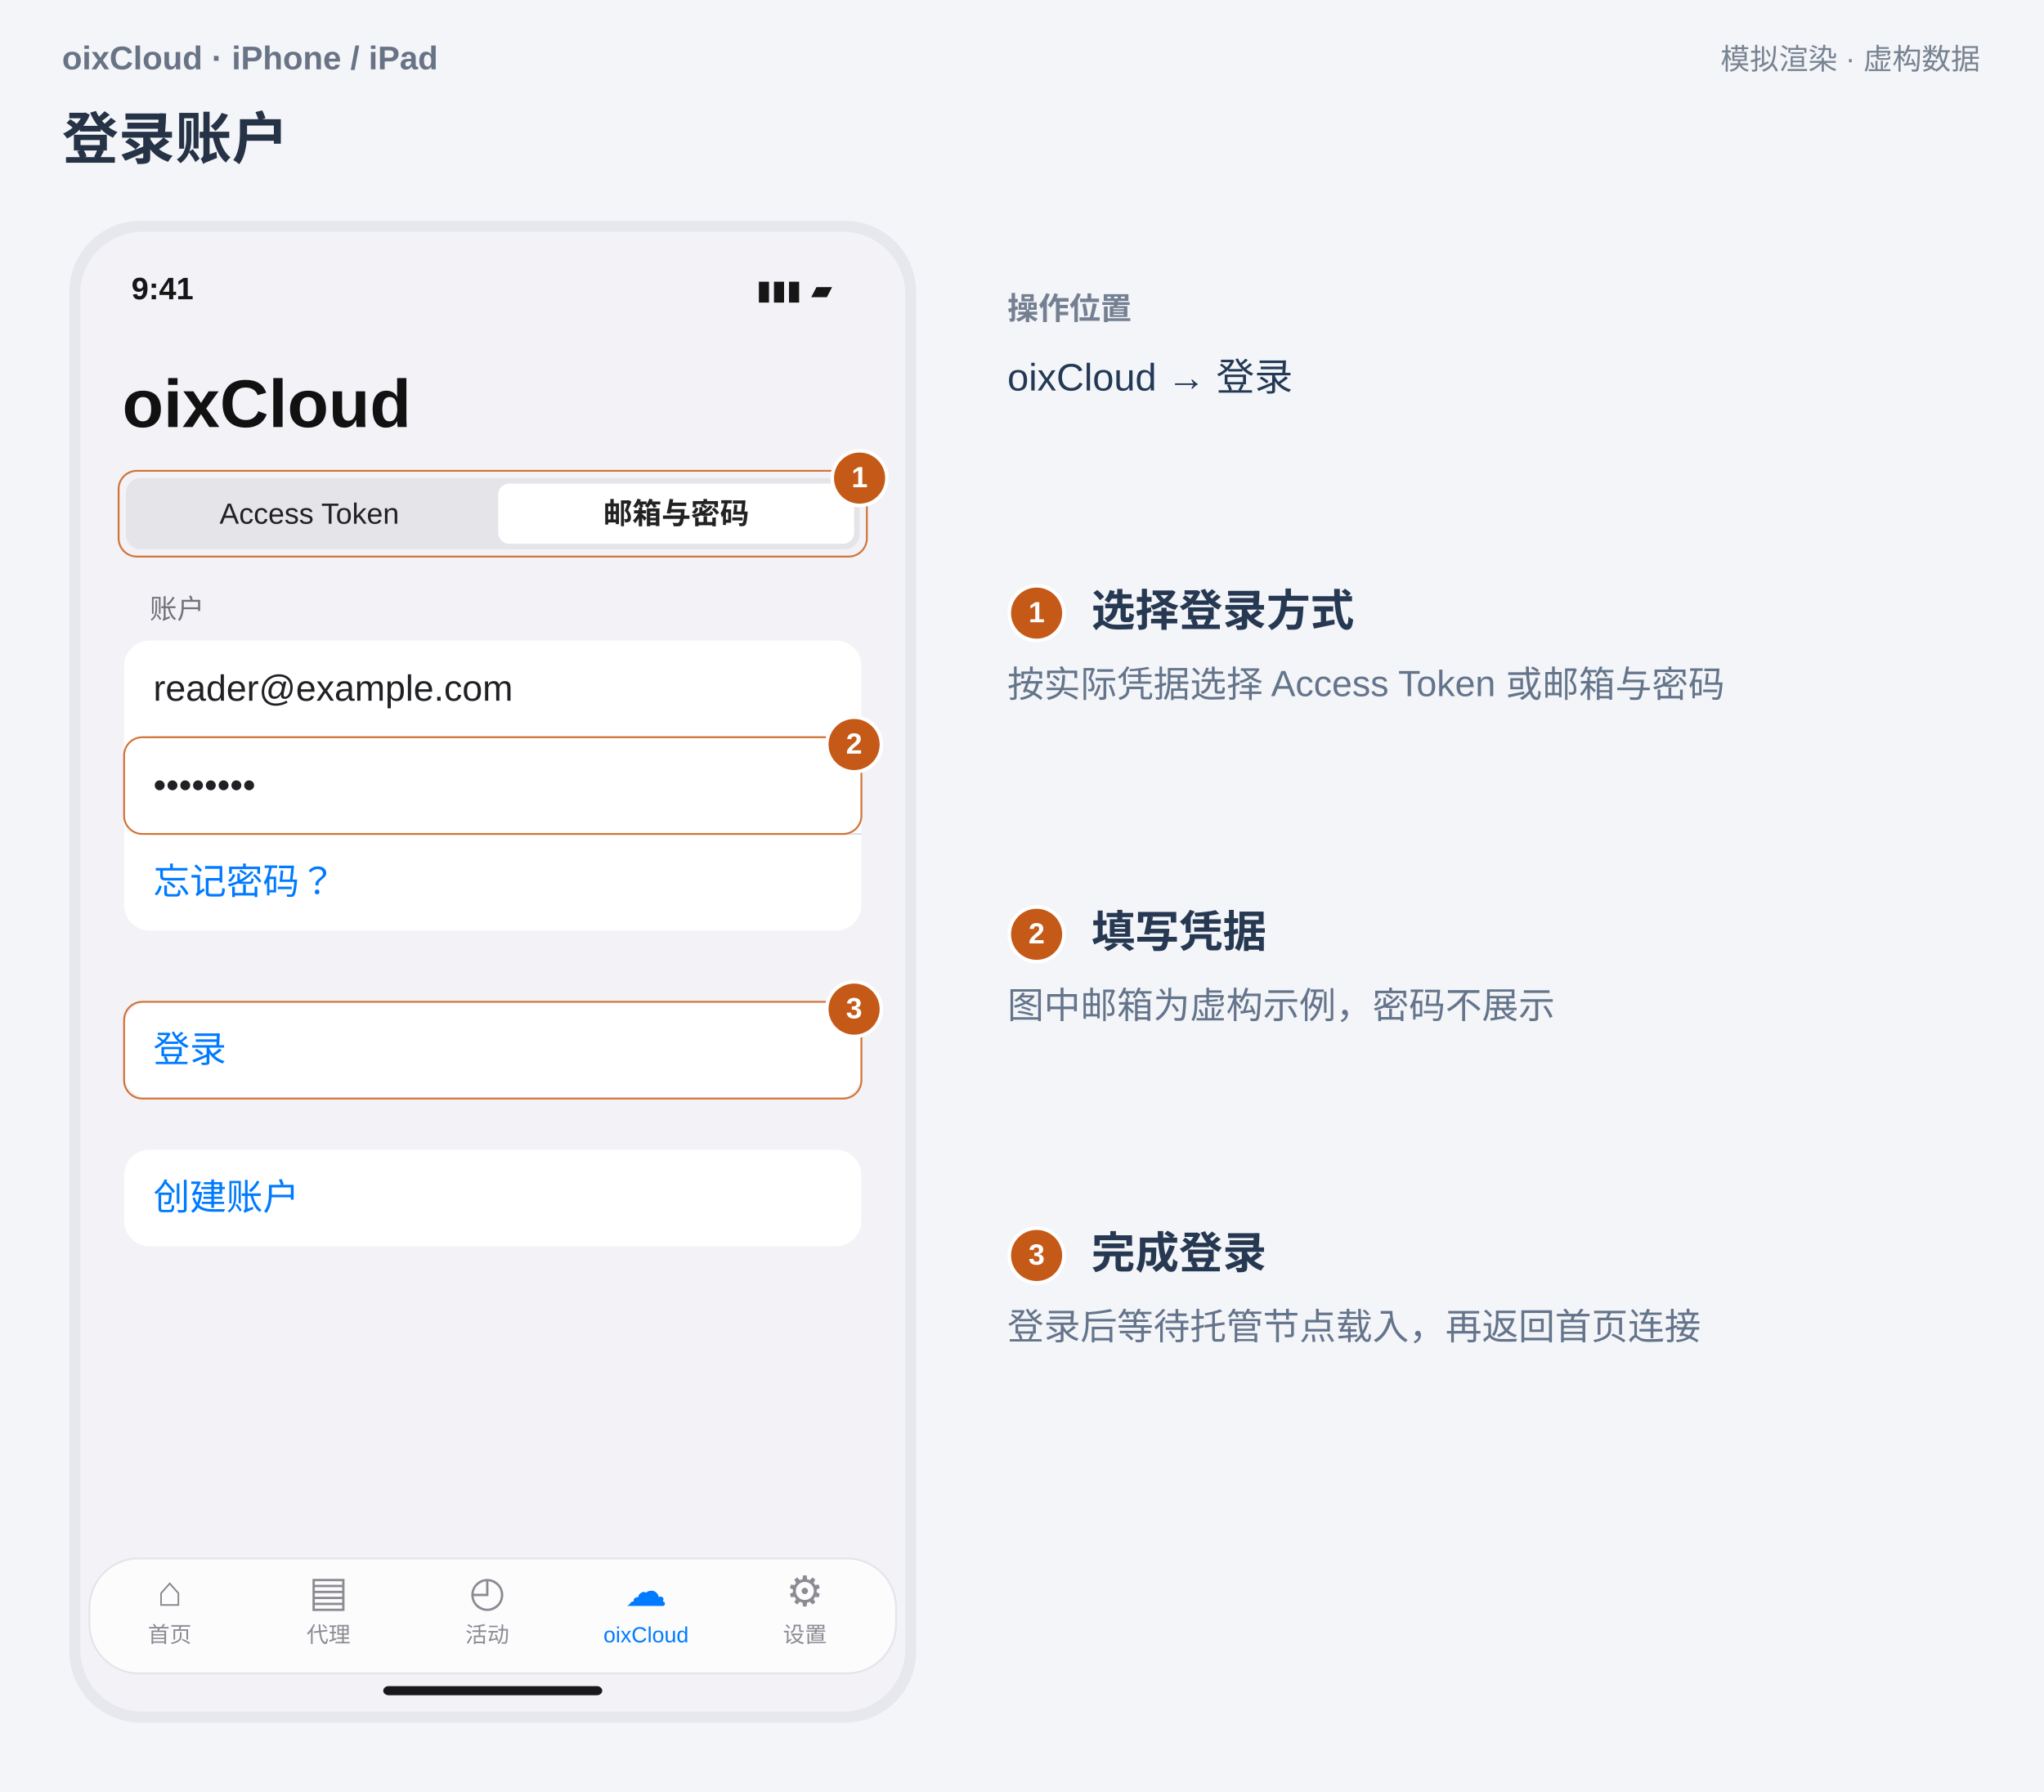
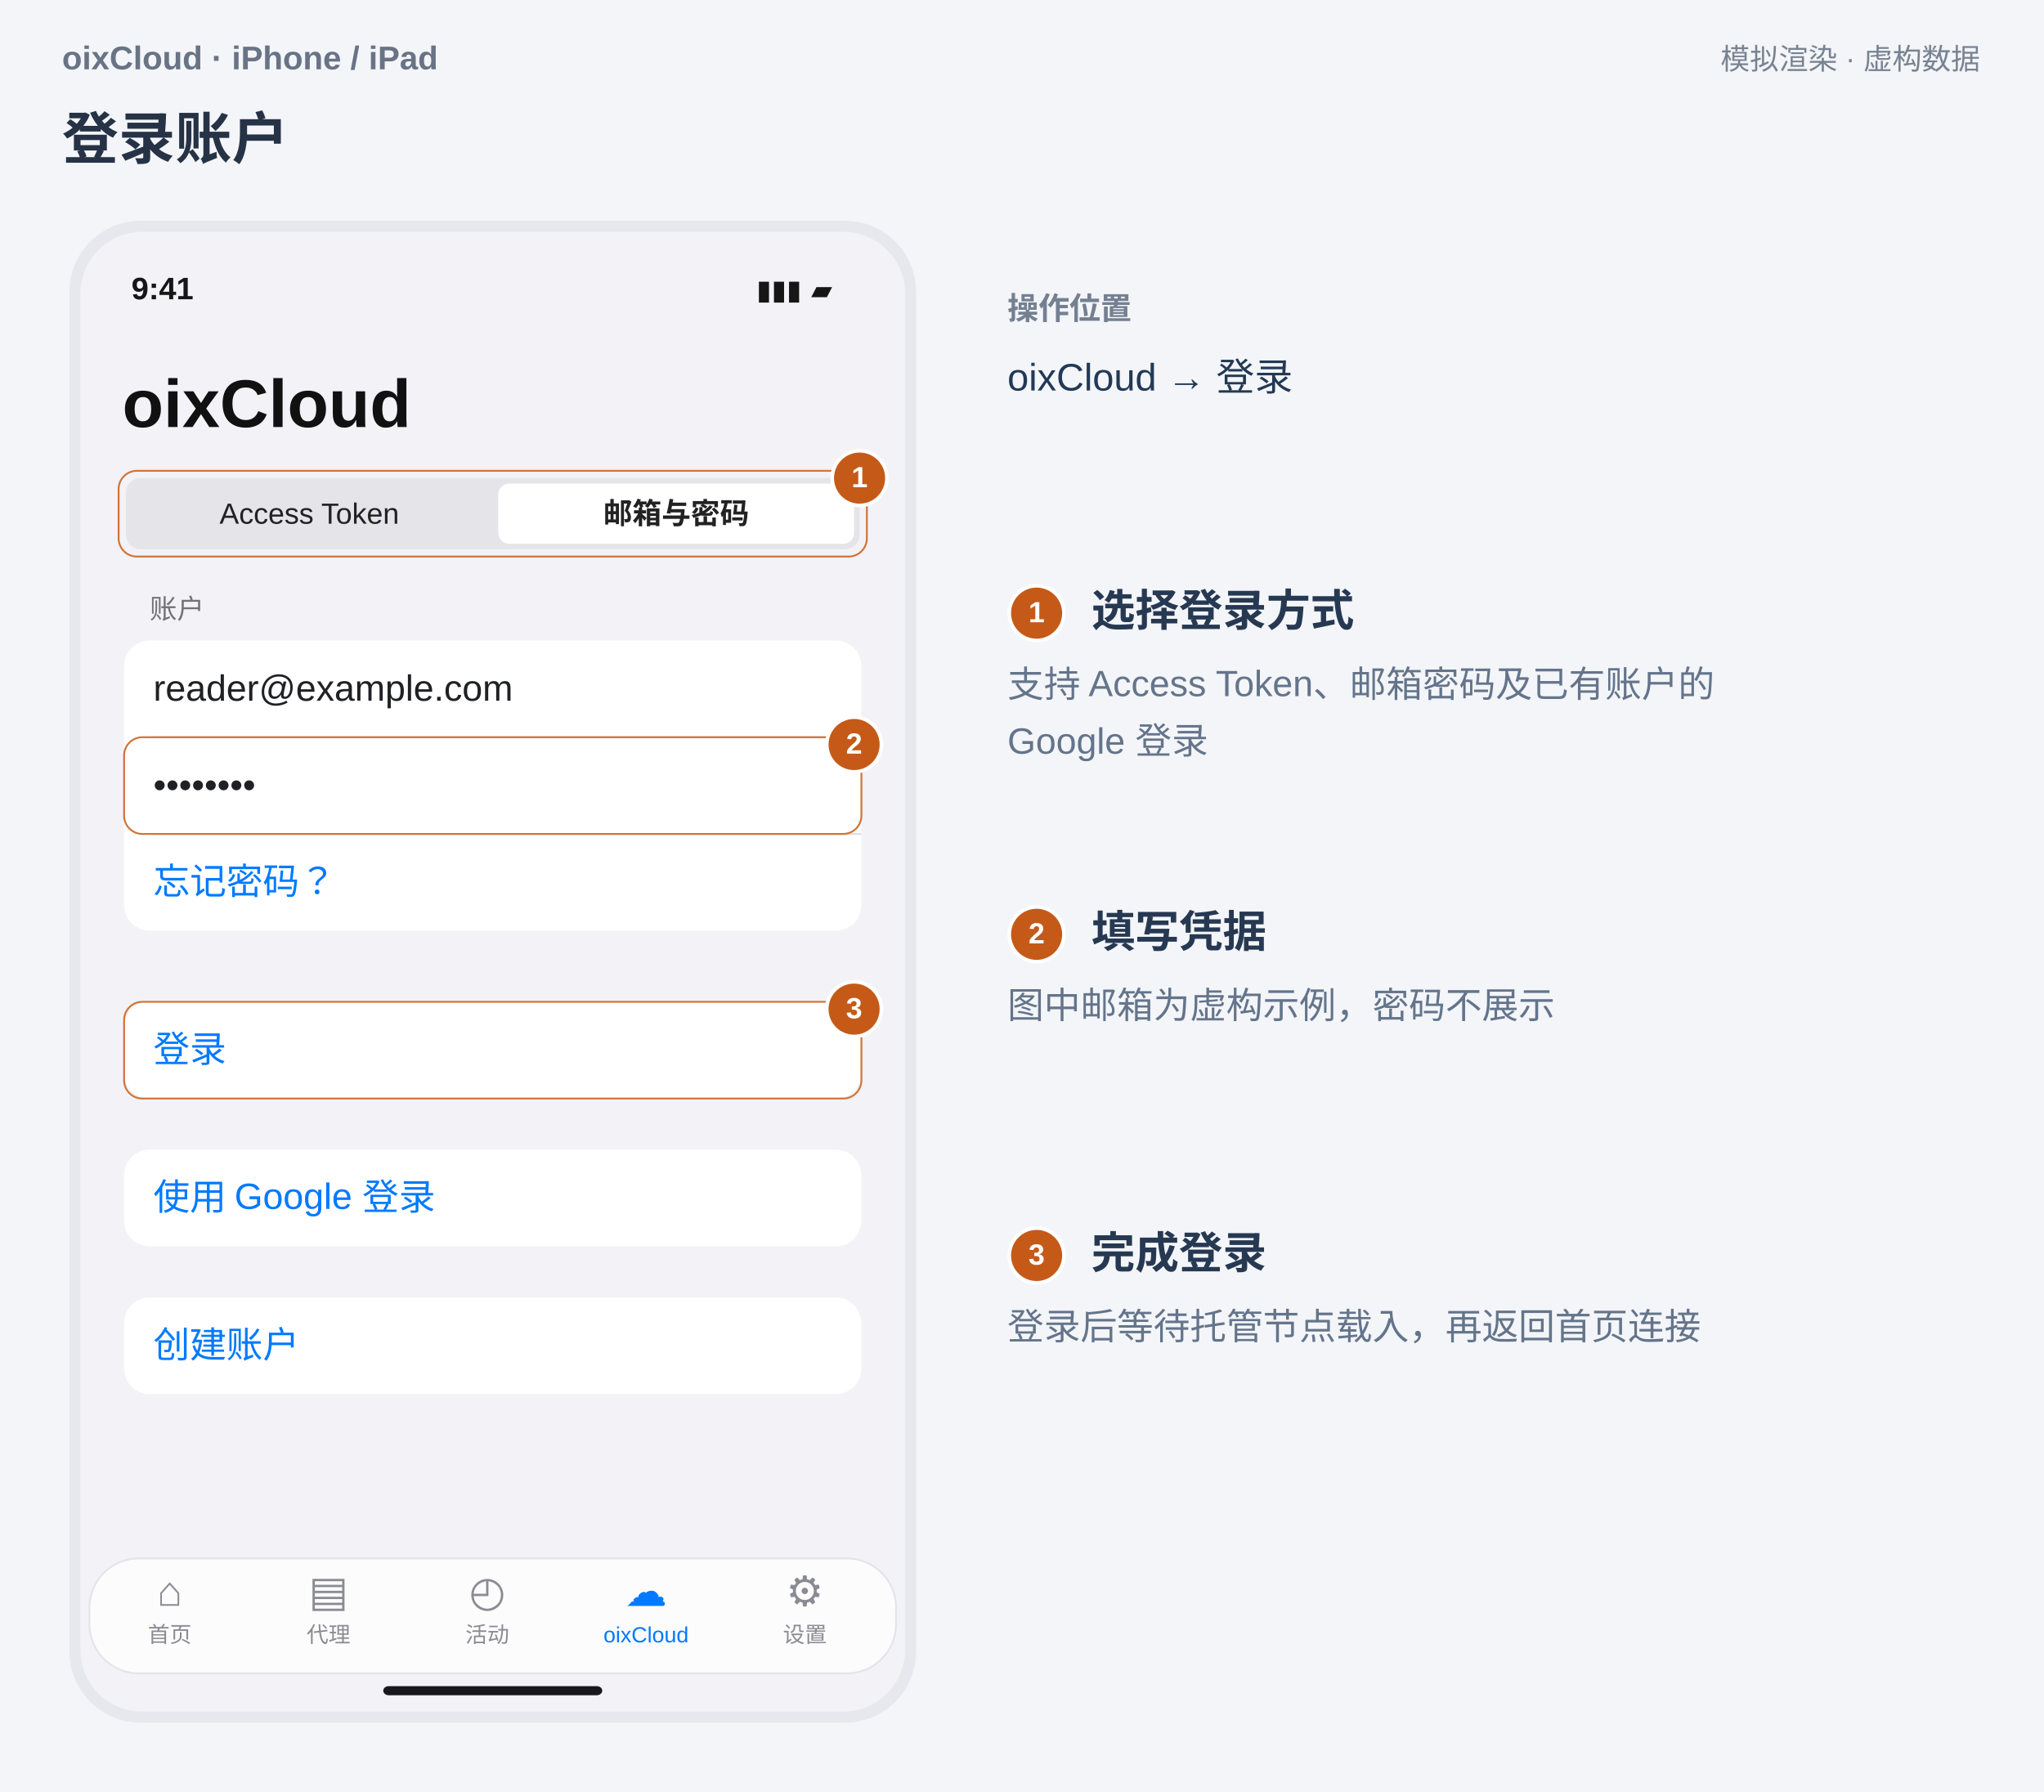
<svg xmlns="http://www.w3.org/2000/svg" width="1120" height="982" viewBox="0 0 1120 982" role="img" aria-labelledby="title desc">
  <g font-family="-apple-system,BlinkMacSystemFont,'PingFang SC','Segoe UI',Arial,sans-serif">
    <rect x="0" y="0" width="1120" height="982" rx="0" fill="#f3f5f8" stroke="none" />
    <text x="34" y="38" font-size="18" fill="#697386" font-weight="600" text-anchor="start">oixCloud · iPhone / iPad</text>
    <text x="1085" y="38" font-size="16" fill="#788392" font-weight="500" text-anchor="end">模拟渲染 · 虚构数据</text>
    <text x="34" y="87" font-size="31" fill="#263245" font-weight="700" text-anchor="start">登录账户</text>
    <rect x="38" y="121" width="464" height="823" rx="39" fill="#e6e8ed" stroke="none" />
    <rect x="44" y="127" width="452" height="811" rx="34" fill="#f2f2f7" stroke="none" />
    <text x="72" y="164" font-size="17" fill="#161617" font-weight="650" text-anchor="start">9:41</text>
    <text x="456" y="164" font-size="15" fill="#161617" font-weight="600" text-anchor="end">▮▮▮  ▰</text>
    <text x="67" y="234" font-size="37" fill="#111" font-weight="700" text-anchor="start">oixCloud</text>
    <rect x="49" y="854" width="442" height="63" rx="27" fill="#fcfcfd" stroke="#e4e4e9" />
    <text x="93" y="880" font-size="23" fill="#8b8b93" font-weight="500" text-anchor="middle">⌂</text>
    <text x="93" y="900" font-size="12" fill="#8b8b93" font-weight="500" text-anchor="middle">首页</text>
    <text x="180" y="880" font-size="23" fill="#8b8b93" font-weight="500" text-anchor="middle">▤</text>
    <text x="180" y="900" font-size="12" fill="#8b8b93" font-weight="500" text-anchor="middle">代理</text>
    <text x="267" y="880" font-size="23" fill="#8b8b93" font-weight="500" text-anchor="middle">◴</text>
    <text x="267" y="900" font-size="12" fill="#8b8b93" font-weight="500" text-anchor="middle">活动</text>
    <text x="354" y="880" font-size="23" fill="#007aff" font-weight="500" text-anchor="middle">☁</text>
    <text x="354" y="900" font-size="12" fill="#007aff" font-weight="500" text-anchor="middle">oixCloud</text>
    <text x="441" y="880" font-size="23" fill="#8b8b93" font-weight="500" text-anchor="middle">⚙</text>
    <text x="441" y="900" font-size="12" fill="#8b8b93" font-weight="500" text-anchor="middle">设置</text>
    <rect x="210" y="924" width="120" height="5" rx="3" fill="#19191b" stroke="none" />
    <rect x="69" y="262" width="402" height="39" rx="8" fill="#e4e4e9" stroke="none" />
    <text x="169.5" y="287" font-size="16" fill="#222" font-weight="400" text-anchor="middle">Access Token</text>
    <rect x="273" y="265" width="195" height="33" rx="6" fill="#fff" stroke="none" />
    <text x="370.5" y="287" font-size="16" fill="#222" font-weight="600" text-anchor="middle">邮箱与密码</text>
    <rect x="65" y="258" width="410" height="47" rx="10" fill="none" stroke="#d27336" />
    <circle cx="471" cy="262" r="15" fill="#c55a18" stroke="#fff" stroke-width="2" />
    <text x="471" y="267" font-size="16" fill="#fff" font-weight="700" text-anchor="middle">1</text>
    <text x="82" y="339" font-size="15" fill="#727279" font-weight="400" text-anchor="start">账户</text>
    <rect x="68" y="351" width="404" height="159" rx="14" fill="#fff" stroke="none" />
    <text x="84" y="384" font-size="20" fill="#202124" font-weight="400" text-anchor="start">reader@example.com</text>
    <path d="M84 404H472" stroke="#dedee3" stroke-width="1" />
    <text x="84" y="437" font-size="20" fill="#202124" font-weight="400" text-anchor="start">••••••••</text>
    <path d="M84 457H472" stroke="#dedee3" stroke-width="1" />
    <rect x="68" y="404" width="404" height="53" rx="10" fill="none" stroke="#d27336" />
    <circle cx="468" cy="408" r="15" fill="#c55a18" stroke="#fff" stroke-width="2" />
    <text x="468" y="413" font-size="16" fill="#fff" font-weight="700" text-anchor="middle">2</text>
    <text x="84" y="490" font-size="20" fill="#007aff" font-weight="400" text-anchor="start">忘记密码？</text>
    <rect x="68" y="549" width="404" height="53" rx="14" fill="#fff" stroke="none" />
    <text x="84" y="582" font-size="20" fill="#007aff" font-weight="400" text-anchor="start">登录</text>
    <rect x="68" y="549" width="404" height="53" rx="10" fill="none" stroke="#d27336" />
    <circle cx="468" cy="553" r="15" fill="#c55a18" stroke="#fff" stroke-width="2" />
    <text x="468" y="558" font-size="16" fill="#fff" font-weight="700" text-anchor="middle">3</text>
    <rect x="68" y="630" width="404" height="53" rx="14" fill="#fff" stroke="none" />
-     <text x="84" y="663" font-size="20" fill="#007aff" font-weight="400" text-anchor="start">创建账户</text>
+     <text x="84" y="663" font-size="20" fill="#007aff" font-weight="400" text-anchor="start">使用 Google 登录</text>
+     <rect x="68" y="711" width="404" height="53" rx="14" fill="#fff" stroke="none" />
+     <text x="84" y="744" font-size="20" fill="#007aff" font-weight="400" text-anchor="start">创建账户</text>
    <text x="552" y="175" font-size="17" fill="#748092" font-weight="600" text-anchor="start">操作位置</text>
    <text x="552" y="214" font-size="21" fill="#233955" font-weight="400" text-anchor="start">oixCloud → 登录</text>
    <circle cx="568" cy="336" r="15" fill="#c55a18" stroke="#fff" stroke-width="2" />
    <text x="568" y="341" font-size="16" fill="#fff" font-weight="700" text-anchor="middle">1</text>
    <text x="598" y="343" font-size="24" fill="#273952" font-weight="600" text-anchor="start">选择登录方式</text>
-     <text x="552" y="382" font-size="20" fill="#64748b" font-weight="400" text-anchor="start">按实际凭据选择 Access Token 或邮箱与密码</text>
+     <text x="552" y="382" font-size="20" fill="#64748b" font-weight="400" text-anchor="start">支持 Access Token、邮箱密码及已有账户的</text>
+     <text x="552" y="413" font-size="20" fill="#64748b" font-weight="400" text-anchor="start">Google 登录</text>
    <circle cx="568" cy="512" r="15" fill="#c55a18" stroke="#fff" stroke-width="2" />
    <text x="568" y="517" font-size="16" fill="#fff" font-weight="700" text-anchor="middle">2</text>
    <text x="598" y="519" font-size="24" fill="#273952" font-weight="600" text-anchor="start">填写凭据</text>
    <text x="552" y="558" font-size="20" fill="#64748b" font-weight="400" text-anchor="start">图中邮箱为虚构示例，密码不展示</text>
    <circle cx="568" cy="688" r="15" fill="#c55a18" stroke="#fff" stroke-width="2" />
    <text x="568" y="693" font-size="16" fill="#fff" font-weight="700" text-anchor="middle">3</text>
    <text x="598" y="695" font-size="24" fill="#273952" font-weight="600" text-anchor="start">完成登录</text>
    <text x="552" y="734" font-size="20" fill="#64748b" font-weight="400" text-anchor="start">登录后等待托管节点载入，再返回首页连接</text>
  </g>
</svg>
